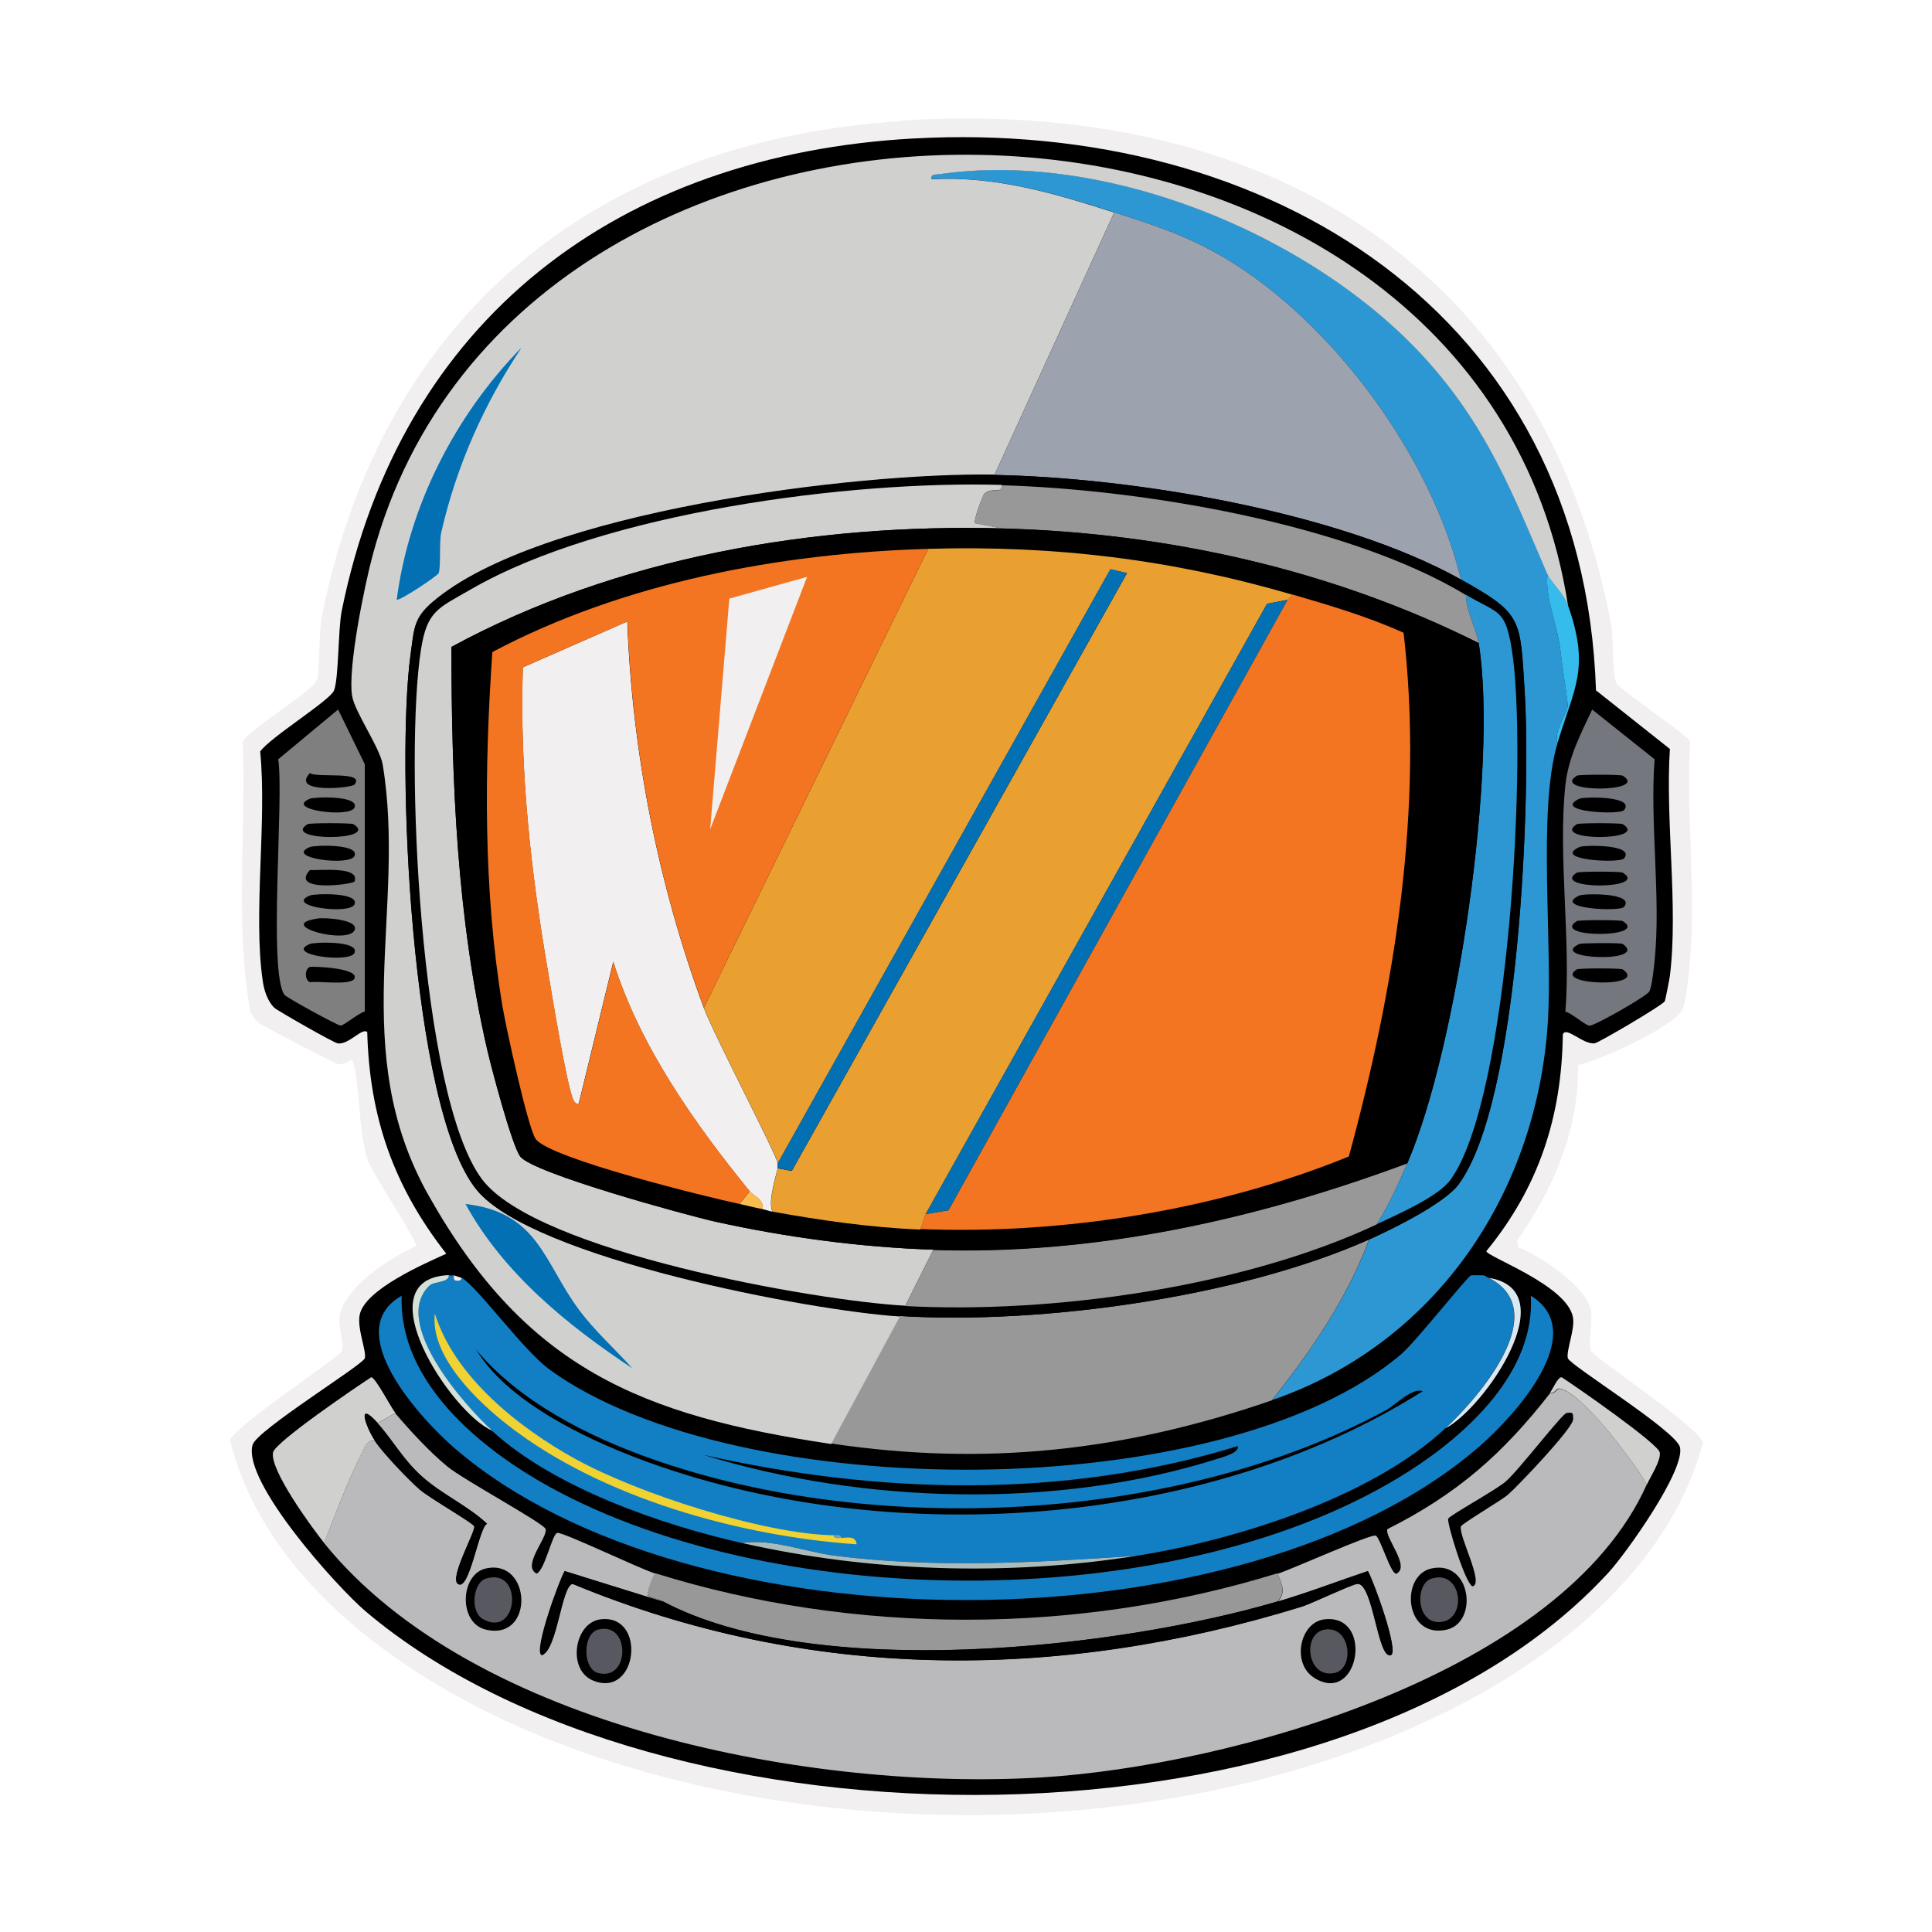
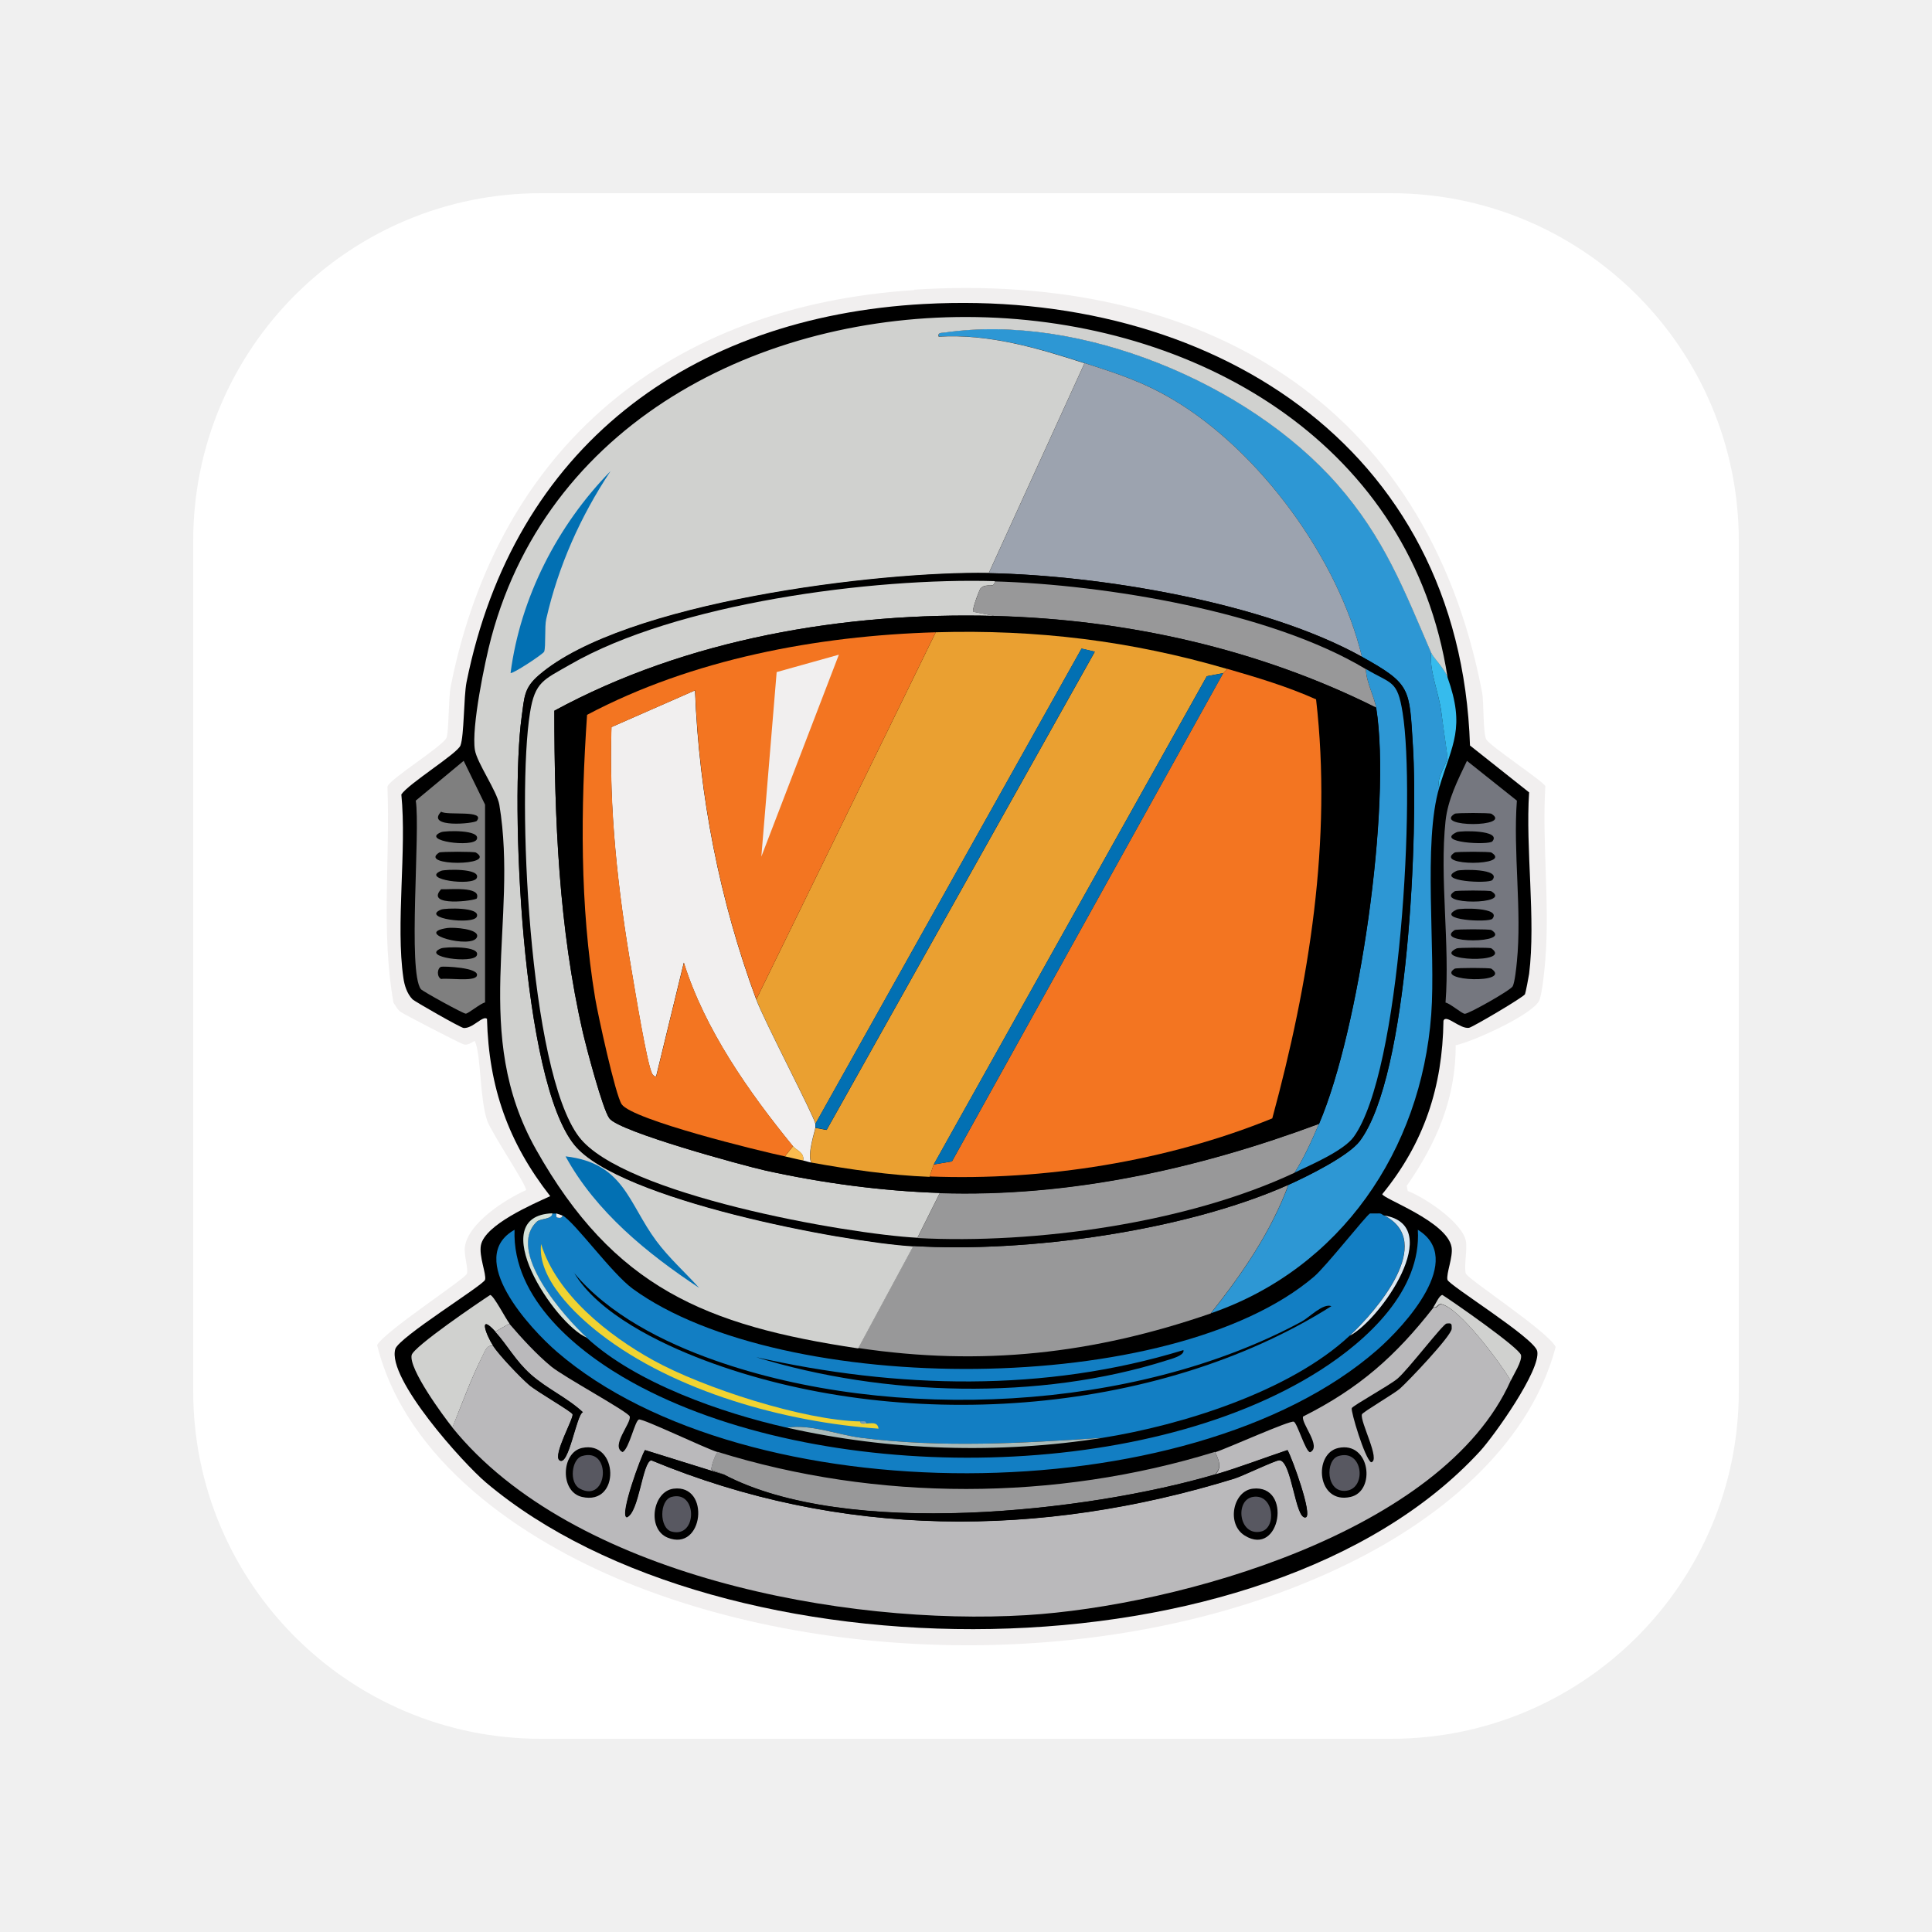
- <svg xmlns="http://www.w3.org/2000/svg" id="a" data-name="Layer 1" width="120" height="120" viewBox="9.25 9.25 120 120">
-   <rect x="0" y="0" width="138.5" height="138.5" fill="#fff" />
+ <svg xmlns="http://www.w3.org/2000/svg" id="a" data-name="Layer 1" width="150" height="150" viewBox="-5.75 -5.75 150 150">
+   <rect x="9.25" y="9.25" width="120" height="120" rx="27" ry="27" fill="#fff" />
  <g id="b" data-name="Generative Object">
    <g>
      <path d="M65.23,16.74c22.26-1.42,39.78,8.72,44.09,31.27.15.79.05,3.05.32,3.64.21.47,4.47,3.28,4.59,3.64-.26,4.37.35,9.13,0,13.46-.05.66-.24,2.64-.47,3.17-.48,1.09-5.18,3.22-6.49,3.48.01,4.14-1.49,7.6-3.8,10.92l.08.4c1.35.51,4.23,2.45,4.51,3.88.13.65-.17,2.02,0,2.53.14.43,6.42,4.52,6.97,5.7-1.91,7.25-8.24,12.66-14.64,16.07-16.55,8.81-40.21,9.24-57.47,2.22-8.17-3.33-17.17-9.46-19.39-18.44.61-1.09,6.82-5.12,6.97-5.54.13-.38-.24-1.42-.16-2.06.24-1.87,3.14-3.71,4.75-4.43.12-.28-2.71-4.49-3.01-5.38-.59-1.72-.47-5.01-.95-6.17-.05-.12-.45.35-.87.24-.27-.07-4.69-2.36-4.91-2.53-.26-.2-.37-.45-.55-.71-.98-5.5-.25-11.2-.47-16.78.18-.6,4.35-3.16,4.59-3.8.18-.47.15-3.12.32-3.96,3.71-18.68,17.02-29.58,36.02-30.79Z" fill="#f1efef" />
      <path d="M66.03,17.85c21.98-1.2,41.58,10.86,42.35,34.28l4.59,3.64c-.29,4.37.53,9.85,0,14.09-.02.17-.28,1.51-.32,1.58-.11.23-4.1,2.58-4.35,2.61-.72.1-1.78-1.09-1.98-.55-.07,5.13-1.5,9.49-4.75,13.46,0,.34,5.04,2.12,5.38,4.12.13.75-.43,2.06-.32,2.53.11.43,6.75,4.52,6.97,5.54.3,1.46-3.35,6.58-4.43,7.76-16.61,18.11-58.86,17.91-77.18,2.45-1.79-1.51-7.71-8.09-7.05-10.37.27-.92,6.85-4.96,6.97-5.38s-.49-1.84-.32-2.69c.32-1.59,4.03-3.18,5.38-3.8-3.26-4.17-4.77-8.45-4.91-13.77-.33-.28-1.12.78-1.82.71-.23-.02-3.8-2.06-3.96-2.22-.43-.44-.63-1.09-.71-1.66-.61-4.15.27-9.94-.16-14.25.58-.86,4.36-3.18,4.59-3.8.29-.76.25-3.78.47-4.91,3.66-18.19,17.24-28.37,35.54-29.37Z" />
      <g>
        <g>
          <path d="M34.2,89.73c-.2,5.37,4.92,9.52,9.18,11.87,14.34,7.91,39.42,7.93,53.35-.95,3.65-2.33,7.89-6.19,7.6-10.92,3.72,2.28-.98,7.43-3.17,9.34-14.57,12.71-49,12.74-63.64.16-2.12-1.82-7.19-7.32-3.32-9.5Z" fill="#127ec3" />
          <path d="M88.59,106.98c.27.61.56,1.17,0,1.74-9.87,2.9-28.61,5.03-38.15,0-.24-.12-.91-.29-.95-.4-.06-.14.29-1.17.47-1.35,12.37,3.86,26.26,3.83,38.63,0Z" fill="#989899" />
          <path d="M33.81,97.01l-1.11.63c-1.32-1.45-.75.2-.16,1.11-.47-.12-.63.39-.79.71-.91,1.78-1.63,3.77-2.37,5.62-.74-.92-3.4-4.55-3.17-5.62.14-.65,5.22-4.1,6.1-4.67.28.04,1.23,1.9,1.5,2.22Z" fill="#d0d1cf" />
          <path d="M111.54,101.44c-.82-1.4-3.96-5.62-5.38-5.94-.28-.06-.32.34-.63.24.19-.25.46-.93.71-.95.85.54,5.98,4.11,6.1,4.67.1.48-.59,1.53-.79,1.98Z" fill="#d0d1cf" />
          <g>
            <path d="M37.45,88.46s-.06.28.08.32c.4.11.38-.17.4-.16.96.53,3.81,4.5,5.46,5.7,11.59,8.42,41.84,8.46,52.88-.95.92-.78,4.06-4.77,4.35-4.91.03-.01.32.02.63,0,.3-.02.31.13.47.16,4,2.08-.61,7.4-2.69,9.34-4.62,4.31-12.98,6.93-19.16,7.92-6.25.42-12.51.79-18.76,0-1.89-.24-3.9-1.08-5.78-.79-5.04-1.14-11.69-3.45-15.52-6.97-1.74-1.6-6.31-6.76-3.88-9.02.28-.26,1.18-.16,1.19-.63.1,0,.21,0,.32,0Z" fill="#127ec3" />
            <g>
              <path d="M79.88,105.88c-8.07,1.28-16.58,1.01-24.54-.79,1.87-.29,3.89.55,5.78.79,6.25.79,12.51.42,18.76,0Z" fill="#aabbb9" />
              <path d="M37.13,88.46c0,.47-.91.38-1.19.63-2.43,2.26,2.13,7.42,3.88,9.02-2.53-1.06-8.03-9.45-2.69-9.66Z" fill="#d4e1d8" />
              <path d="M99.04,97.96c2.08-1.94,6.69-7.26,2.69-9.34,4.77.79-.29,8.09-2.69,9.34Z" fill="#dbe8f2" />
              <path d="M37.92,88.62s0,.27-.4.16c-.14-.04-.06-.32-.08-.32l.47.16Z" fill="#f1efef" />
              <path d="M101.25,88.46c-.32.02-.6-.01-.63,0h.63Z" fill="#b7d8ee" />
              <path d="M38.8,93.05c2.68,3.25,6.98,5.42,10.92,6.81,13.81,4.88,32.65,4,45.6-3.01.59-.32,1.65-1.44,2.3-1.19-13.68,8.64-33.64,9.87-48.68,4.2-3.45-1.3-8.24-3.62-10.13-6.81Z" />
              <path d="M61.04,104.61c.01.25.29.15.47.16.37,0,.88-.16.95.4-7.22-.5-15.81-2.86-21.61-7.36-1.94-1.5-4.9-4.32-4.59-6.97,1.21,3.91,5.2,7.08,8.71,9.02,3.86,2.14,11.69,4.67,16.07,4.75Z" fill="#f0d332" />
              <path d="M86.13,99.07c.13.42-1.02.71-1.27.79-9.91,3.15-22.02,2.81-31.9-.24,10.89,2.45,22.41,2.76,33.17-.55Z" />
              <path d="M61.51,104.77c-.18,0-.46.09-.47-.16.18,0,.46-.09.47.16Z" fill="#789db4" />
            </g>
          </g>
          <g>
            <path d="M111.54,101.44c-5.25,11.77-25.84,17.49-37.6,18.21-14.07.85-35.25-3.04-44.57-14.57.75-1.85,1.47-3.84,2.37-5.62.16-.32.32-.83.79-.71.47.72,2.08,2.41,2.77,3.01.6.53,3.36,2.1,3.4,2.3.08.33-1.53,3.15-1.03,3.56.71.59,1.32-3.55,1.82-3.72-1.22-1.14-2.78-1.81-4.04-2.93s-1.8-2.26-2.77-3.32l1.11-.63c.95,1.11,2.12,2.39,3.25,3.32.96.8,6,3.53,6.1,3.88.15.51-1.52,2.32-.55,2.77.52-.27.95-2.45,1.27-2.53s5.1,2.22,6.1,2.53c-.18.18-.53,1.2-.47,1.35.04.1.71.27.95.4l-6.1-1.9c-.31.46-1.99,5.07-1.42,5.22.96-.37,1.2-4.29,1.9-4.43,14.67,6.09,30.21,6.07,45.28,1.42.62-.19,3.17-1.42,3.48-1.42.98-.02,1.25,4.69,2.06,4.43.54-.17-1.06-4.6-1.42-5.22-1.88.63-3.71,1.34-5.62,1.9.56-.57.27-1.13,0-1.74.87-.27,5.79-2.49,6.1-2.37.27.1.92,2.37,1.27,2.37.92-.43-.72-2.24-.55-2.77,4.36-2.19,7.19-4.7,10.13-8.47.31.1.36-.3.63-.24,1.42.31,4.56,4.54,5.38,5.94Z" fill="#bab9bb" />
            <path d="M50.43,108.73c9.54,5.03,28.28,2.9,38.15,0,1.91-.56,3.74-1.27,5.62-1.9.36.62,1.97,5.06,1.42,5.22-.81.25-1.08-4.45-2.06-4.43-.31,0-2.87,1.23-3.48,1.42-15.07,4.65-30.61,4.67-45.28-1.42-.7.14-.94,4.07-1.9,4.43-.57-.15,1.12-4.76,1.42-5.22l6.1,1.9Z" />
            <path d="M32.7,97.64c.97,1.07,1.58,2.26,2.77,3.32,1.26,1.12,2.81,1.79,4.04,2.93-.5.17-1.11,4.31-1.82,3.72-.5-.42,1.11-3.23,1.03-3.56-.05-.2-2.8-1.77-3.4-2.3-.69-.6-2.3-2.28-2.77-3.01-.59-.91-1.16-2.56.16-1.11Z" />
            <path d="M106.56,97.01c.42-.05.4.02.4.4-.01.55-3.4,4.11-4.04,4.67-.41.36-2.88,1.81-2.93,1.98-.17.55,1.49,3.61.71,3.72-.49-.29-1.59-3.98-1.5-4.2.08-.2,2.94-1.77,3.56-2.3.83-.71,3.52-4.24,3.8-4.27Z" />
            <g>
              <path d="M46.55,109.83c2.88-.36,2.33,4.95-.47,3.8-1.62-.67-1.16-3.6.47-3.8Z" />
              <path d="M46.39,110.47c2.02-.55,2.02,3.24,0,2.69-.96-.26-.96-2.43,0-2.69Z" fill="#585861" />
            </g>
            <g>
              <path d="M91.52,109.83c3.09-.35,2.14,5.37-.63,3.64-1.45-.9-.9-3.47.63-3.64Z" />
              <path d="M91.52,110.47c1.64-.28,1.88,2.42.63,2.69-1.73.38-2.04-2.45-.63-2.69Z" fill="#585861" />
            </g>
            <g>
              <path d="M98.16,106.67c2.47-.54,2.93,3.35.95,3.8-2.62.6-2.92-3.37-.95-3.8Z" />
              <path d="M98.16,107.3c1.9-.59,2.23,2.48.63,2.69s-1.67-2.37-.63-2.69Z" fill="#585861" />
            </g>
            <g>
              <path d="M39.43,106.67c2.84-.63,3.03,4.51,0,3.8-1.72-.4-1.61-3.44,0-3.8Z" />
              <path d="M39.43,107.3c2.35-.73,2.03,3.71-.16,2.53-.86-.46-.64-2.29.16-2.53Z" fill="#585861" />
            </g>
          </g>
        </g>
        <g>
          <path d="M105.37,44.92c-.17,1.38.59,3.06.79,4.67.09.71.48,3.3.47,3.48-.01.38-.92,1.68-.63,2.3-1.29,4.3-.26,12.69-.63,17.65-.78,10.53-7.04,19.72-17.1,23.19,2.41-3.04,4.66-6.3,6.02-9.97,1.4-.62,4.66-2.23,5.54-3.4,3.82-5.11,4.53-24.23,4.12-30.71-.28-4.45-.12-4.75-3.96-6.89-1.81-7.57-7.91-15.95-14.64-19.95-2.35-1.4-4.34-2.03-6.89-2.85-3.67-1.18-7.39-2.28-11.32-2.06-.1-.35.29-.29.47-.32,10.49-1.52,23.58,3.93,30.48,11.79,3.63,4.14,5.16,8.13,7.28,13.06Z" fill="#2d97d4" />
          <path d="M88.27,96.22c-9.13,3.15-17.79,4.12-27.39,2.69l4.27-7.92c8.77.54,21.08-1.16,29.13-4.75-1.36,3.68-3.61,6.93-6.02,9.97Z" fill="#989899" />
          <path d="M106.63,46.82c1.41,3.96.38,5.17-.63,8.55-.29-.61.62-1.92.63-2.3,0-.18-.39-2.78-.47-3.48-.2-1.61-.97-3.3-.79-4.67.18.42,1.03,1.22,1.27,1.9Z" fill="#36bbed" />
          <path d="M99.99,45.24c-7.56-4.21-20.35-6.33-28.97-6.49l7.44-16.31c2.55.82,4.53,1.45,6.89,2.85,6.73,4,12.83,12.38,14.64,19.95Z" fill="#9ca3af" />
          <g>
            <path d="M106.63,46.82c-.24-.68-1.09-1.48-1.27-1.9-2.12-4.93-3.65-8.92-7.28-13.06-6.9-7.86-19.99-13.32-30.48-11.79-.18.03-.58-.03-.47.32,3.93-.23,7.65.88,11.32,2.06l-7.44,16.31c-8.53-.15-28.34,2.27-34.91,7.92-1.17,1.01-1.13,1.68-1.35,3.25-.9,6.49-.03,28.23,4.12,33.25,3.5,4.23,20.77,7.5,26.28,7.84l-4.27,7.92c-11.85-1.77-18.98-4.73-25.01-15.44-5.08-9.01-1.36-17.77-2.85-26.76-.18-1.07-1.74-3.26-1.9-4.27-.28-1.73.77-6.85,1.27-8.71,9.22-34.47,68.69-32.88,74.25,3.09Z" fill="#d0d1cf" />
            <path d="M41.65,30.83c-2.33,3.51-4.05,7.36-4.99,11.48-.14.59-.02,2.13-.16,2.53-.07.19-2.46,1.76-2.61,1.66.76-5.84,3.64-11.47,7.76-15.67Z" fill="#0270b3" />
            <path d="M38.16,84.03c4.54.52,4.86,3.62,7.05,6.57.99,1.33,2.22,2.42,3.32,3.64-4.02-2.66-8.02-5.91-10.37-10.21Z" fill="#0270b3" />
          </g>
          <g>
            <path d="M108.14,53.32l3.88,3.09c-.3,4,.4,8.57,0,12.51-.04.44-.16,1.57-.32,1.9-.14.3-3.42,2.15-3.72,2.14-.23,0-1.14-.81-1.5-.87.35-4.49-.47-9.69,0-14.09.18-1.68.94-3.15,1.66-4.67Z" fill="#75777f" />
            <g>
              <path d="M107.35,67.88c.12-.06,2.58-.08,2.69,0,1.7,1.21-4.76.96-2.69,0Z" />
              <path d="M107.19,69.46c.12-.08,2.73-.08,2.85,0,1.67,1.18-4.42.99-2.85,0Z" />
              <path d="M107.35,61.86c.28-.13,3.5-.18,2.77.71-.26.32-4.52.1-2.77-.71Z" />
              <path d="M107.19,63.45c.12-.08,2.73-.08,2.85,0,1.71,1.06-4.54,1.07-2.85,0Z" />
              <path d="M107.19,60.44c.12-.08,2.73-.08,2.85,0,1.71,1.06-4.54,1.07-2.85,0Z" />
              <path d="M107.35,58.86c.28-.13,3.5-.18,2.77.71-.26.32-4.52.1-2.77-.71Z" />
              <path d="M107.19,57.43c.12-.08,2.73-.08,2.85,0,1.71,1.06-4.54,1.07-2.85,0Z" />
              <path d="M107.19,66.46c.12-.08,2.73-.08,2.85,0,1.71,1.06-4.54,1.07-2.85,0Z" />
              <path d="M107.35,64.87c.28-.13,3.5-.18,2.77.71-.26.32-4.52.1-2.77-.71Z" />
            </g>
          </g>
          <g>
            <path d="M30.25,53.32l1.66,3.4v15.36c-.34.06-1.3.87-1.5.87s-3.36-1.74-3.48-1.9c-1.04-1.33-.03-12.27-.4-14.64l3.72-3.09Z" fill="#7f7f7f" />
            <g>
              <path d="M28.5,63.29c.57.04,3.14-.26,2.77.71-.07.18-4.07.7-2.77-.71Z" />
              <path d="M28.98,66.3c.45-.07,2.55.06,2.3.71-.36.95-5.05-.3-2.3-.71Z" />
              <path d="M28.35,60.44c.12-.08,2.73-.08,2.85,0,1.71,1.06-4.54,1.07-2.85,0Z" />
              <path d="M28.5,69.31c.15-.05,3.04.05,2.77.71-.19.47-2.3.14-2.77.24-.35-.17-.32-.84,0-.95Z" />
              <path d="M28.5,64.87c.29-.12,3.08-.21,2.77.55-.27.67-4.41.12-2.77-.55Z" />
              <path d="M28.5,61.86c.29-.12,3.08-.21,2.77.55-.27.67-4.41.12-2.77-.55Z" />
              <path d="M28.5,58.86c.29-.12,3.08-.21,2.77.55-.27.67-4.41.12-2.77-.55Z" />
              <path d="M28.5,67.88c.29-.12,3.08-.21,2.77.55-.27.67-4.41.12-2.77-.55Z" />
              <path d="M28.5,57.27c.47.32,3.45-.16,2.77.71-.17.22-4.01.58-2.77-.71Z" />
            </g>
          </g>
          <g>
            <path d="M71.01,38.75c8.62.16,21.42,2.28,28.97,6.49,3.84,2.14,3.68,2.43,3.96,6.89.41,6.49-.29,25.6-4.12,30.71-.88,1.17-4.15,2.78-5.54,3.4-8.05,3.59-20.36,5.29-29.13,4.75-5.51-.34-22.78-3.61-26.28-7.84-4.15-5.01-5.01-26.76-4.12-33.25.22-1.57.17-2.24,1.35-3.25,6.57-5.65,26.38-8.07,34.91-7.92Z" />
            <path d="M71.49,39.38c-.05.62-.64.07-1.11.55-.07.07-.72,1.72-.55,1.82l1.66.32c-11.65-.31-23.93,1.79-34.2,7.36,0,8.34.34,16.87,2.22,25.01.25,1.1,1.54,5.99,2.06,6.65.81,1.04,10.32,3.64,12.11,4.04,4.42.98,9.01,1.59,13.54,1.74l-1.74,3.48c-5.57-.3-22.89-3.36-26.28-7.84-3.91-5.16-4.83-26.5-3.8-32.93.38-2.4,1.06-2.55,3.09-3.72,8.26-4.78,23.53-6.77,33.01-6.49Z" fill="#d0d1cf" />
            <path d="M96.66,81.5c-.56,1.3-1.14,2.6-1.9,3.8-8.3,3.9-20.15,5.56-29.29,5.07l1.74-3.48c10.08.33,20.07-1.89,29.45-5.38Z" fill="#989899" />
            <path d="M94.76,85.3c.76-1.2,1.34-2.5,1.9-3.8,3.09-7.18,5.64-24.62,4.43-32.3-.13-.85-.79-2.04-.79-3.01,2,1.2,2.44.83,2.85,3.4,1,6.25-.13,27.86-3.8,32.93-.78,1.08-3.37,2.19-4.59,2.77Z" fill="#2d97d4" />
            <path d="M100.3,46.19c0,.97.66,2.16.79,3.01-9.12-4.57-19.38-6.86-29.61-7.12l-1.66-.32c-.16-.1.49-1.75.55-1.82.46-.48,1.06.07,1.11-.55,8.61.25,21.4,2.35,28.81,6.81Z" fill="#989899" />
            <g>
              <path d="M71.49,42.07c10.22.27,20.48,2.55,29.61,7.12,1.21,7.67-1.34,25.11-4.43,32.3-9.37,3.49-19.37,5.71-29.45,5.38-4.53-.15-9.12-.77-13.54-1.74-1.79-.4-11.3-3-12.11-4.04-.52-.66-1.8-5.55-2.06-6.65-1.87-8.14-2.22-16.67-2.22-25.01,10.26-5.58,22.55-7.67,34.2-7.36Z" />
              <g>
                <path d="M89.54,46.19l-.32.32-1.27.24-21.21,37.92-.32.95c-3.07-.12-6.17-.57-9.18-1.11-.33-.64.32-2.54.32-2.69l.87.16,20.82-37.13-1.03-.24-20.66,36.89c-.06-.53-3.97-7.97-4.59-9.66l13.93-28.5c7.83-.23,15.15.66,22.64,2.85Z" fill="#eaa031" />
                <path d="M66.42,85.61l.32-.95,1.42-.24,21.06-37.92.32-.32c2.34.68,4.66,1.37,6.89,2.37,1.26,10.93-.54,22.01-3.4,32.53-8.17,3.33-17.75,4.86-26.6,4.51Z" fill="#f37521" />
                <path d="M52.96,71.84c.62,1.68,4.53,9.13,4.59,9.66.01.1,0,.21,0,.32,0,.15-.65,2.05-.32,2.69-.23-.04-.41-.12-.63-.16.12-.62-.52-.78-.79-1.11-3.43-4.2-6.84-9.05-8.47-14.25l-2.14,8.79c-.08.15-.28-.09-.32-.16-.41-.78-1.36-6.61-1.58-7.92-1.08-6.26-1.79-12.62-1.58-19l6.49-2.85c.31,8.17,1.92,16.33,4.75,23.99Z" fill="#f1efef" />
                <path d="M56.61,84.35c-.47-.09-.96-.22-1.42-.32l.63-.79c.27.33.91.48.79,1.11Z" fill="#fabc4e" />
                <polygon points="89.22 46.51 68.16 84.42 66.74 84.66 87.95 46.75 89.22 46.51" fill="#0270b3" />
                <path d="M57.56,81.81c0-.1.01-.21,0-.32l20.66-36.89,1.03.24-20.82,37.13-.87-.16Z" fill="#0270b3" />
                <g>
                  <path d="M66.9,43.34l-13.93,28.5c-2.83-7.65-4.44-15.81-4.75-23.99l-6.49,2.85c-.21,6.38.5,12.73,1.58,19,.23,1.31,1.17,7.14,1.58,7.92.04.07.23.31.32.16l2.14-8.79c1.63,5.2,5.04,10.04,8.47,14.25l-.63.79c-1.95-.41-11.83-2.83-12.67-4.04-.49-.71-1.86-7.02-2.06-8.23-1.2-7.23-1.13-14.71-.63-22.01,8.15-4.32,17.87-6.14,27.07-6.41Z" fill="#f37521" />
                  <polygon points="59.38 45.08 53.36 60.76 54.55 46.43 59.38 45.08" fill="#f1efef" />
                </g>
              </g>
            </g>
          </g>
        </g>
      </g>
    </g>
  </g>
</svg>
